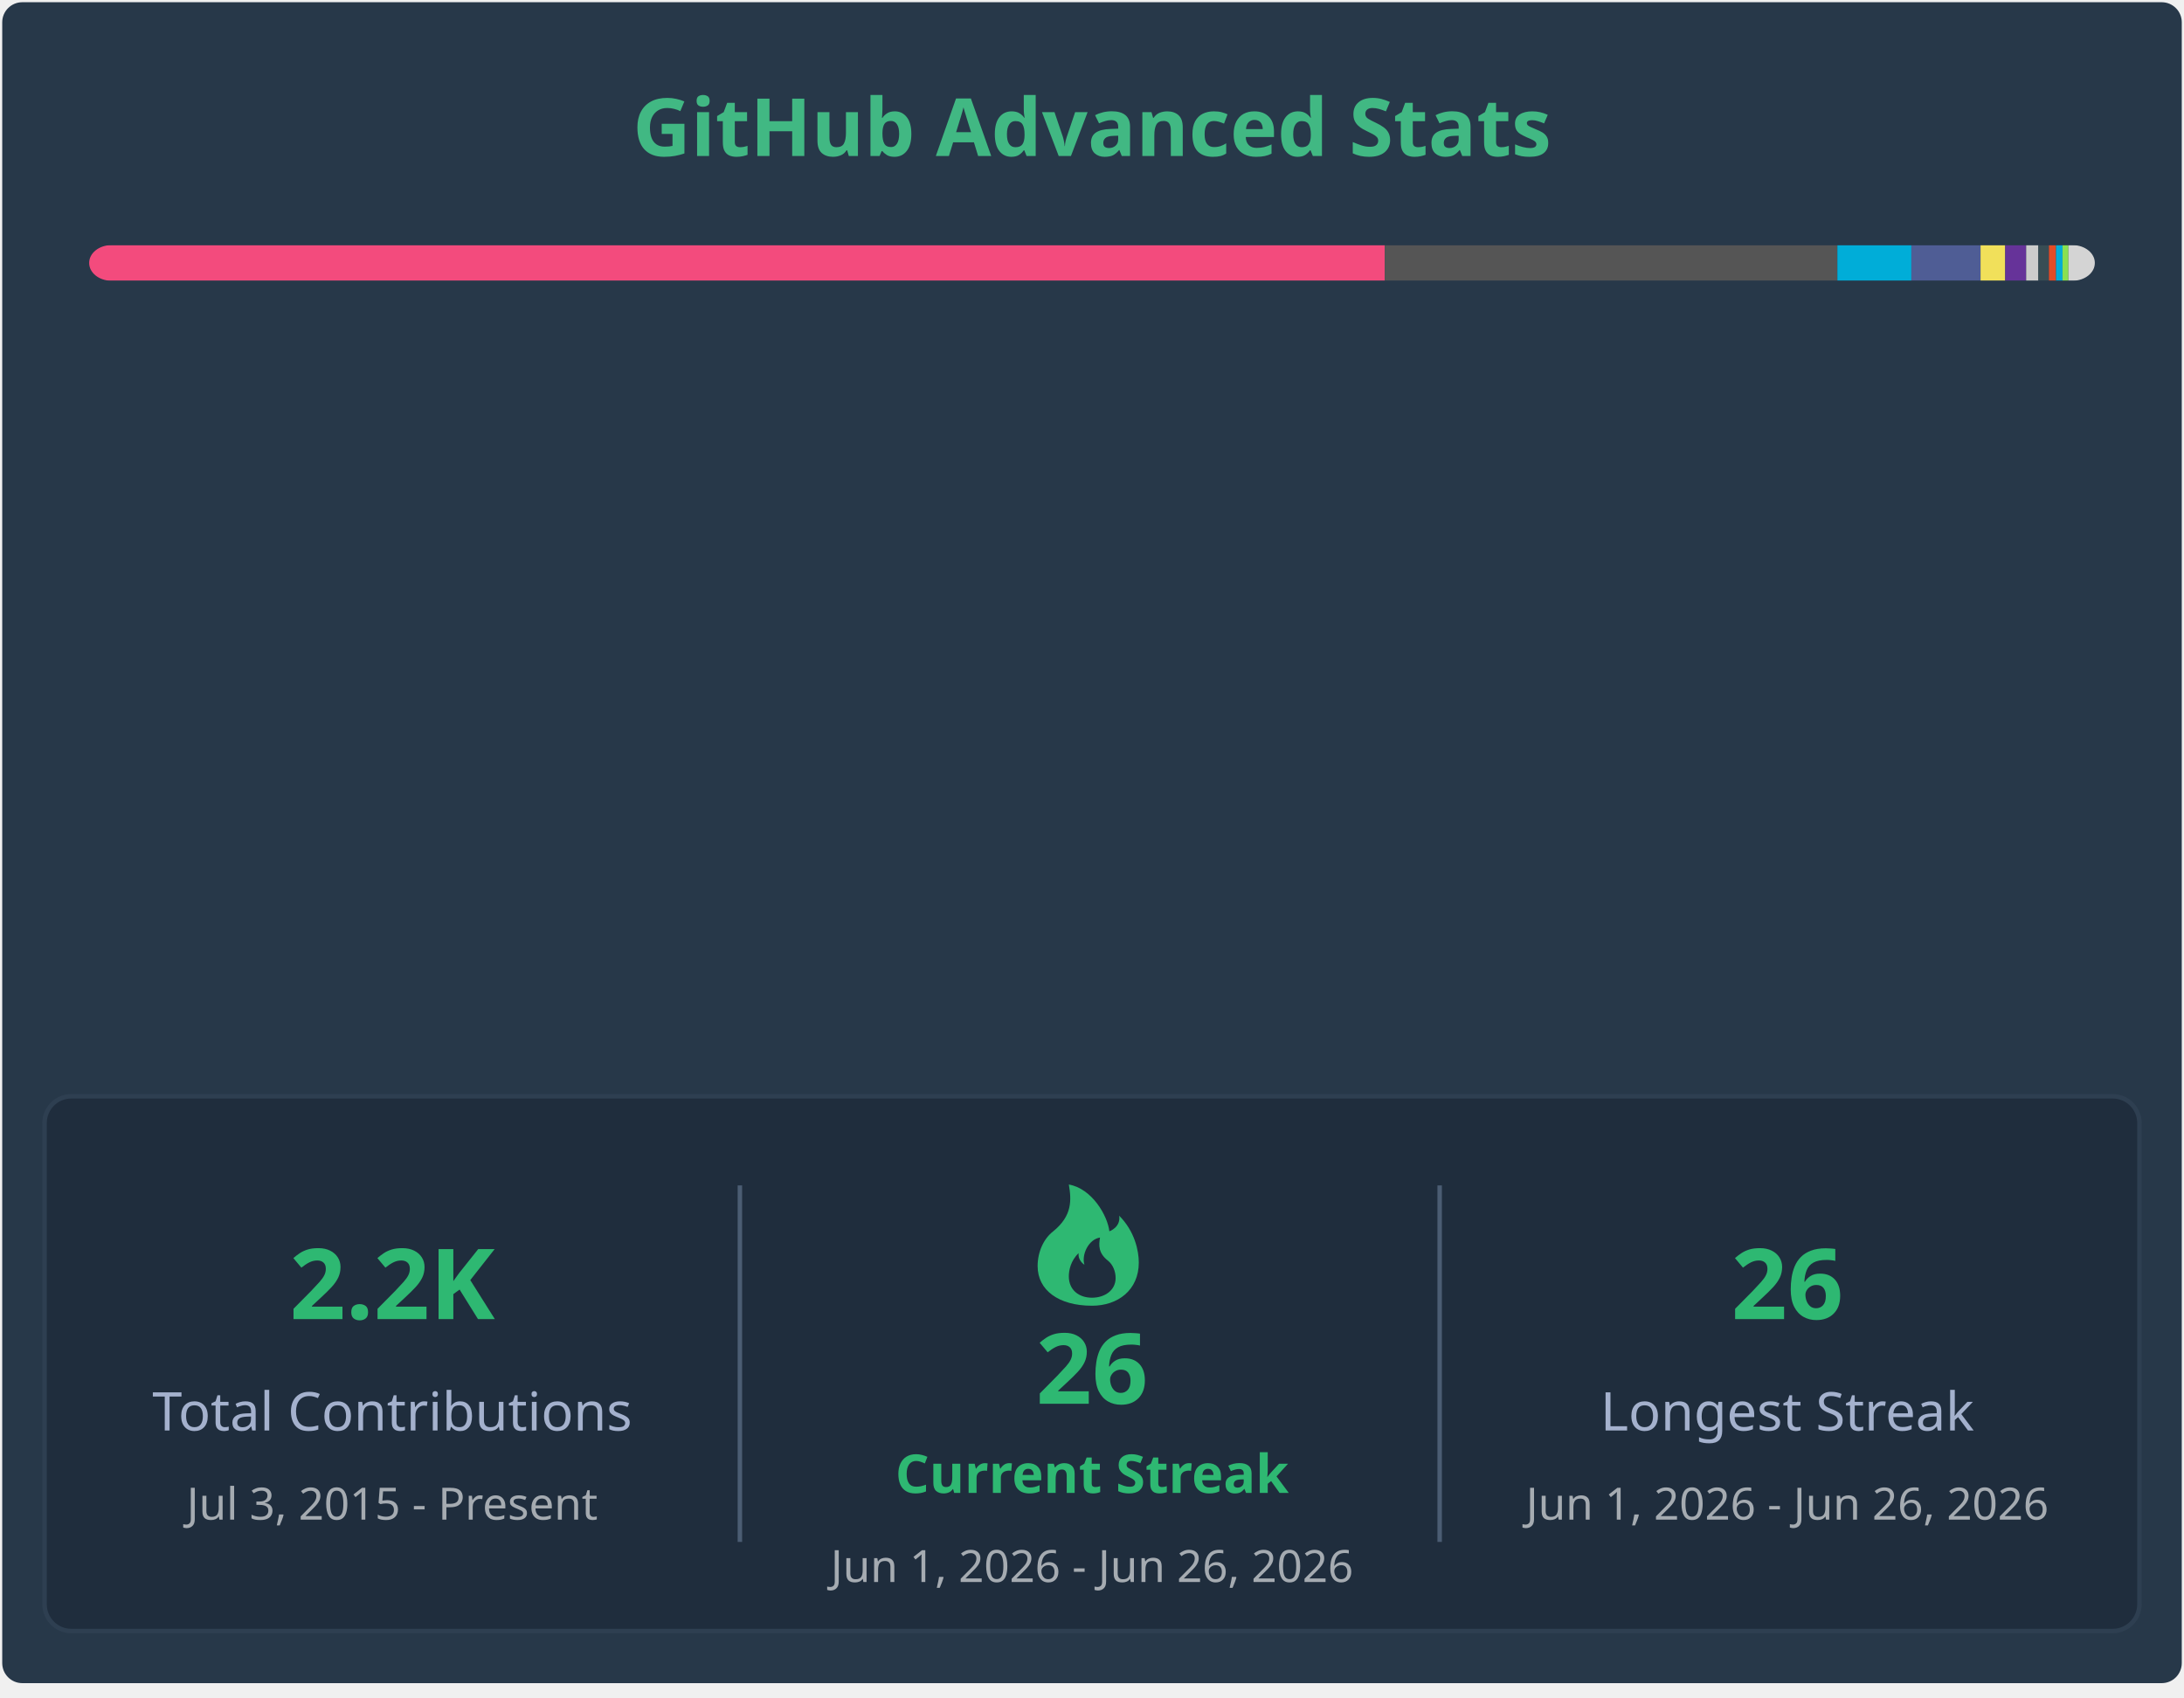
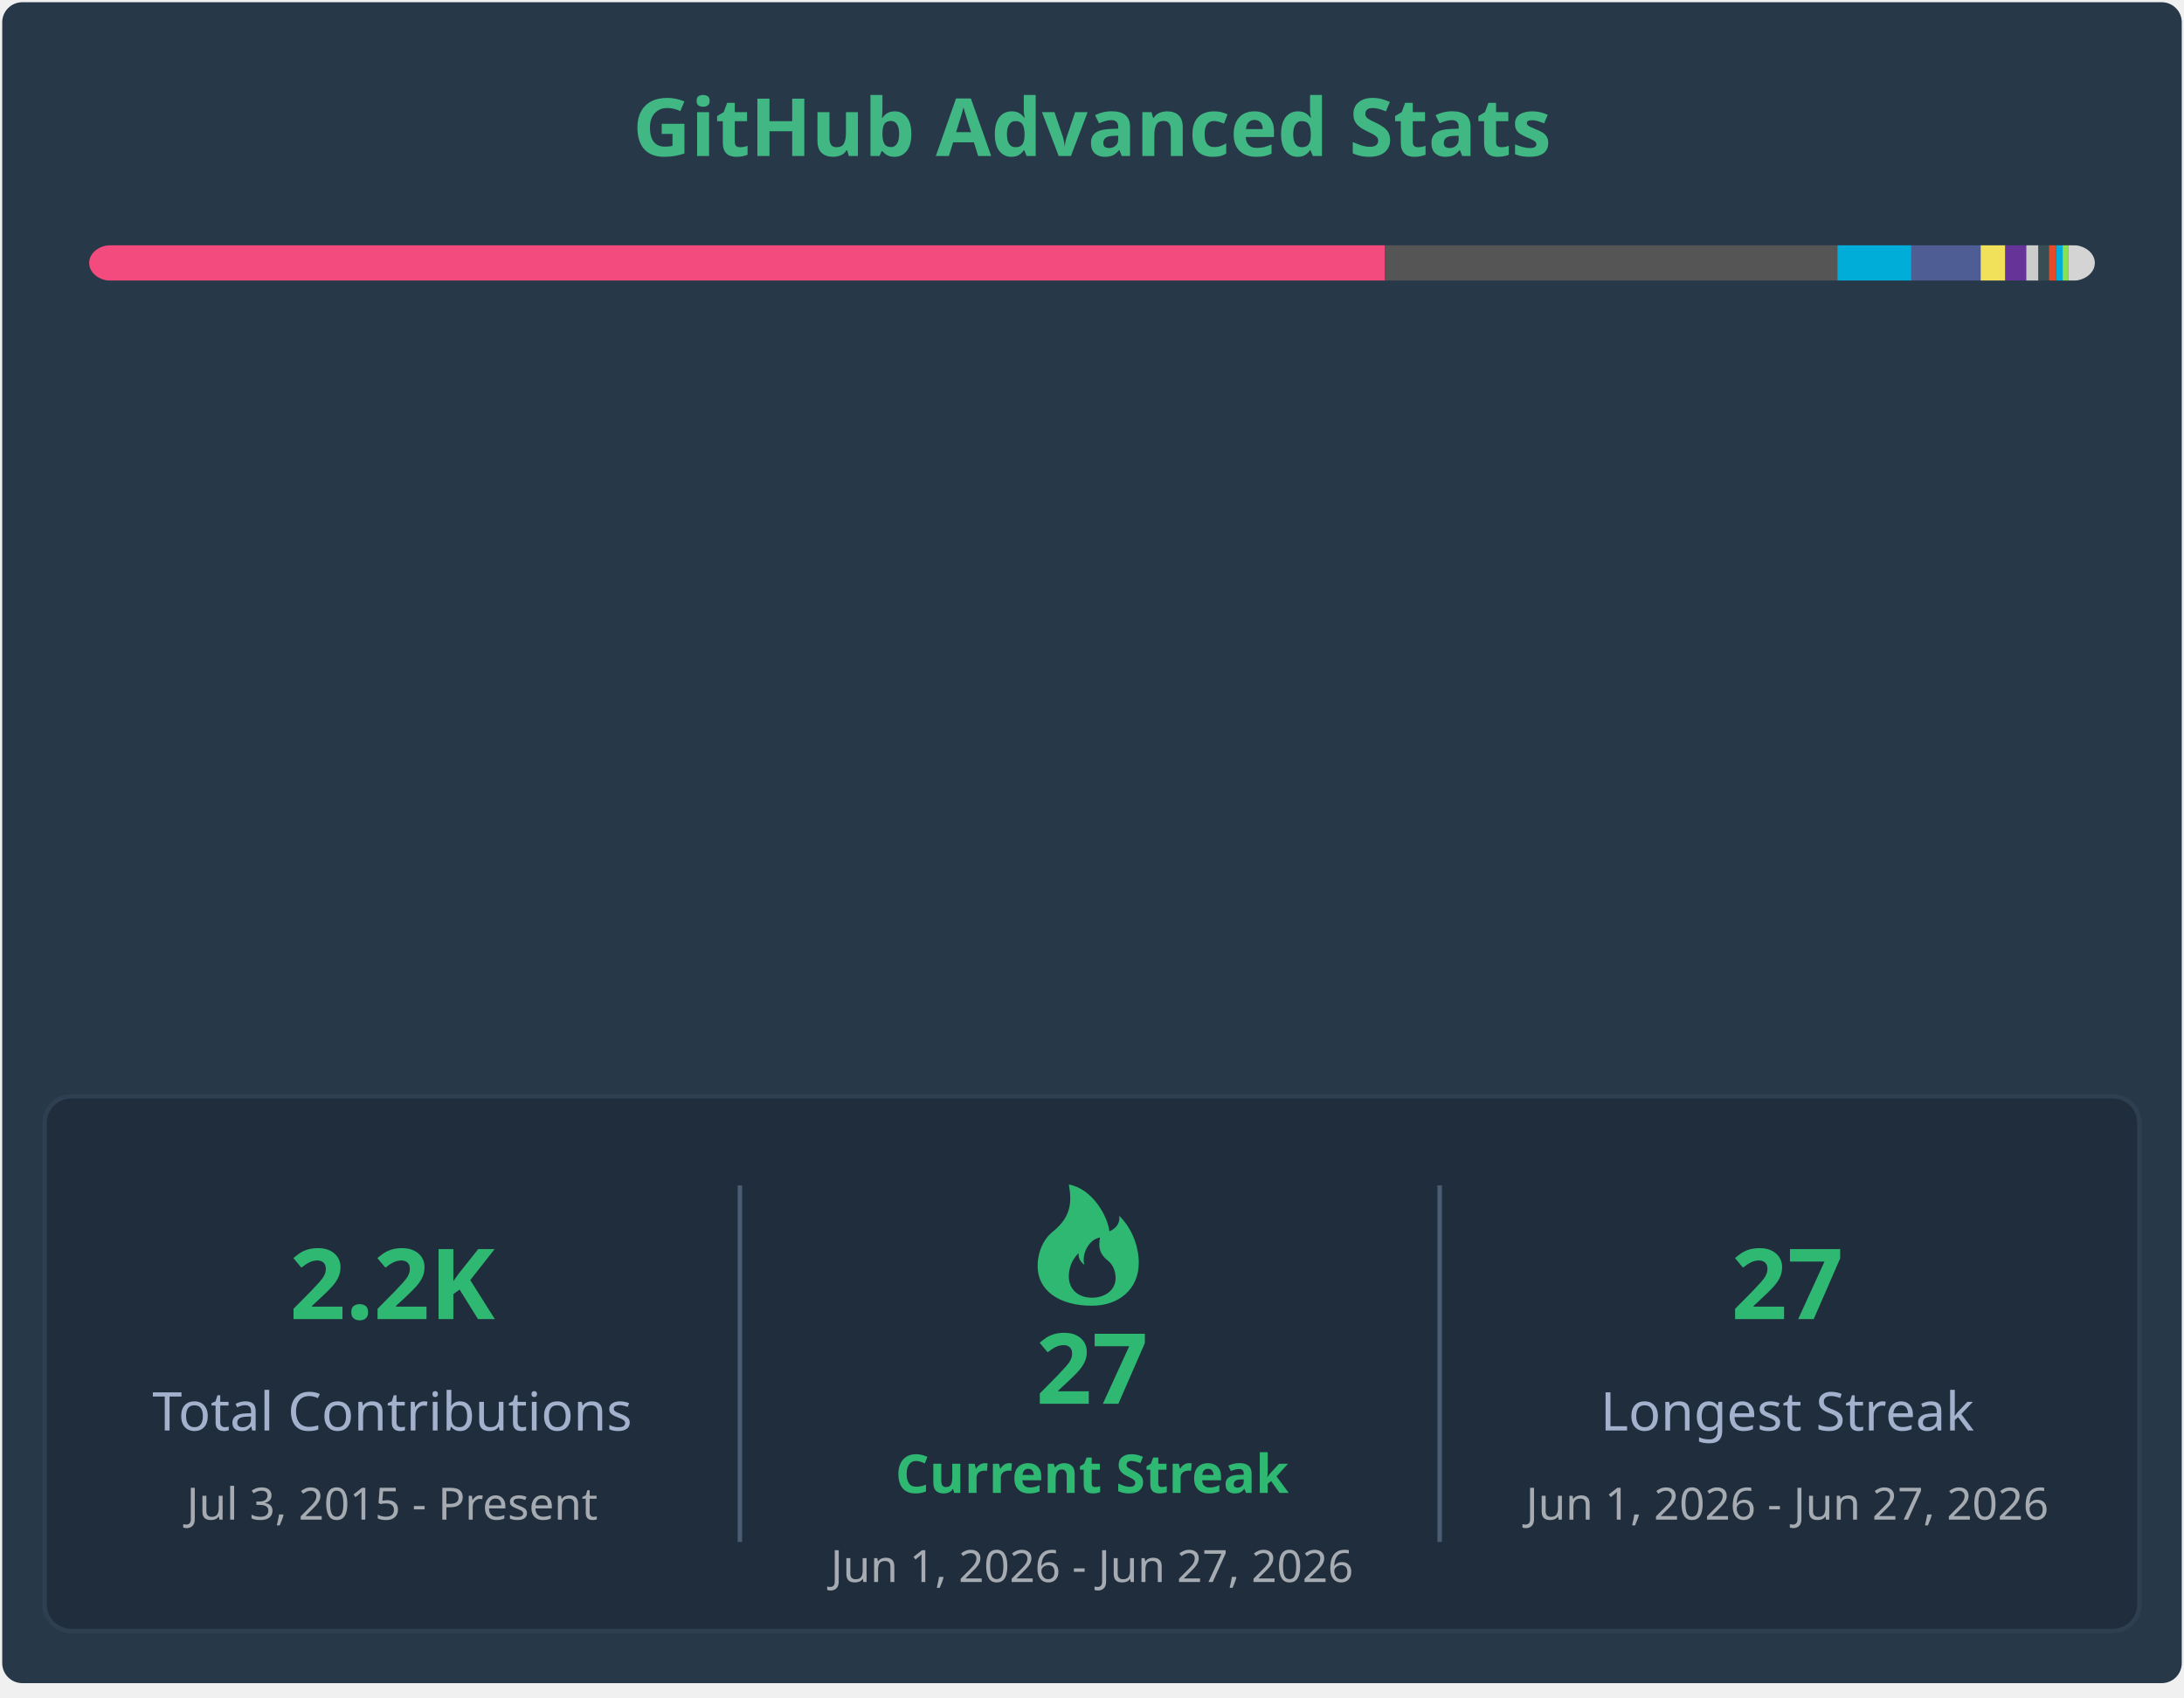
<svg xmlns="http://www.w3.org/2000/svg" width="490" height="381" viewBox="0 0 490 381" fill="none" role="img" aria-labelledby="descId">
  <style>
        .header {
            font: 600 18px 'Segoe UI', Ubuntu, Sans-Serif;
            fill: #41b883;
            animation: fadeInAnimation 0.8s ease-in-out forwards;
        }
        .stat-label {
            font: 600 12px 'Segoe UI', Ubuntu, Sans-Serif;
            fill: #fffefe;
        }
        .stat-value {
            font: 700 12px 'Segoe UI', Ubuntu, Sans-Serif;
            fill: #41b883;
        }
        .lang-name {
            font: 400 11px "Segoe UI", Ubuntu, Sans-Serif;
            fill: #fffefe;
        }
        .stagger {
            opacity: 0;
            animation: fadeInAnimation 0.3s ease-in-out forwards;
        }
        @keyframes fadeInAnimation {
            from { opacity: 0; }
            to { opacity: 1; }
        }
    </style>
  <rect x="0.5" y="0.5" rx="4.5" height="99%" stroke="#e4e2e2" width="489" fill="#273849" stroke-opacity="0" />
  <g transform="translate(245, 35)">
    <text x="0" y="0" class="header" text-anchor="middle">GitHub Advanced Stats</text>
  </g>
  <g transform="translate(20, 55)">
    <mask id="rect-mask">
      <rect x="0" y="0" width="450" height="8" fill="white" rx="5" />
    </mask>
    <rect mask="url(#rect-mask)" x="0" y="0" width="290.686" height="8" fill="#f34b7d" />
    <rect mask="url(#rect-mask)" x="290.686" y="0" width="101.547" height="8" fill="#555555" />
    <rect mask="url(#rect-mask)" x="392.233" y="0" width="16.6" height="8" fill="#00ADD8" />
-     <rect mask="url(#rect-mask)" x="408.833" y="0" width="15.523" height="8" fill="#4F5D95" />
-     <rect mask="url(#rect-mask)" x="424.356" y="0" width="5.533" height="8" fill="#f1e05a" />
-     <rect mask="url(#rect-mask)" x="429.888" y="0" width="4.705" height="8" fill="#663399" />
-     <rect mask="url(#rect-mask)" x="434.593" y="0" width="2.728" height="8" fill="#cccccc" />
-     <rect mask="url(#rect-mask)" x="437.321" y="0" width="2.374" height="8" fill="#384d54" />
-     <rect mask="url(#rect-mask)" x="439.694" y="0" width="1.599" height="8" fill="#e34c26" />
-     <rect mask="url(#rect-mask)" x="441.293" y="0" width="1.455" height="8" fill="#00ADD8" />
-     <rect mask="url(#rect-mask)" x="442.748" y="0" width="1.324" height="8" fill="#89e051" />
-     <rect mask="url(#rect-mask)" x="444.072" y="0" width="5.928" height="8" fill="#d4d4d4" />
+     <rect mask="url(#rect-mask)" x="408.833" y="0" width="15.545" height="8" fill="#4F5D95" />
+     <rect mask="url(#rect-mask)" x="424.377" y="0" width="5.533" height="8" fill="#f1e05a" />
+     <rect mask="url(#rect-mask)" x="429.91" y="0" width="4.705" height="8" fill="#663399" />
+     <rect mask="url(#rect-mask)" x="434.615" y="0" width="2.728" height="8" fill="#cccccc" />
+     <rect mask="url(#rect-mask)" x="437.342" y="0" width="2.374" height="8" fill="#384d54" />
+     <rect mask="url(#rect-mask)" x="439.716" y="0" width="1.599" height="8" fill="#e34c26" />
+     <rect mask="url(#rect-mask)" x="441.315" y="0" width="1.455" height="8" fill="#00ADD8" />
+     <rect mask="url(#rect-mask)" x="442.77" y="0" width="1.324" height="8" fill="#89e051" />
+     <rect mask="url(#rect-mask)" x="444.094" y="0" width="5.906" height="8" fill="#d4d4d4" />
    <g transform="translate(5, 25)">
      <g transform="translate(0, 0)">
        <g transform="translate(0, 0)">
          <g transform="translate(0, 0)" class="stagger" style="animation-delay: 450ms">
            <circle cx="5" cy="6" r="5" fill="#f34b7d" />
            <text x="15" y="10" class="lang-name">C++ 64.60%</text>
          </g>
          <g transform="translate(0, 25)" class="stagger" style="animation-delay: 550ms">
            <circle cx="5" cy="6" r="5" fill="#555555" />
            <text x="15" y="10" class="lang-name">C 22.57%</text>
          </g>
          <g transform="translate(0, 50)" class="stagger" style="animation-delay: 650ms">
            <circle cx="5" cy="6" r="5" fill="#00ADD8" />
            <text x="15" y="10" class="lang-name">Go 3.69%</text>
          </g>
          <g transform="translate(0, 75)" class="stagger" style="animation-delay: 750ms">
            <circle cx="5" cy="6" r="5" fill="#4F5D95" />
            <text x="15" y="10" class="lang-name">PHP 3.45%</text>
          </g>
          <g transform="translate(0, 100)" class="stagger" style="animation-delay: 850ms">
            <circle cx="5" cy="6" r="5" fill="#f1e05a" />
            <text x="15" y="10" class="lang-name">JavaScript 1.23%</text>
          </g>
          <g transform="translate(0, 125)" class="stagger" style="animation-delay: 950ms">
            <circle cx="5" cy="6" r="5" fill="#663399" />
            <text x="15" y="10" class="lang-name">CSS 1.05%</text>
          </g>
        </g>
        <g transform="translate(130, 0)">
          <g transform="translate(0, 0)" class="stagger" style="animation-delay: 450ms">
            <circle cx="5" cy="6" r="5" fill="#cccccc" />
            <text x="15" y="10" class="lang-name">Gettext Catalog 0.61%</text>
          </g>
          <g transform="translate(0, 25)" class="stagger" style="animation-delay: 550ms">
            <circle cx="5" cy="6" r="5" fill="#384d54" />
            <text x="15" y="10" class="lang-name">Dockerfile 0.53%</text>
          </g>
          <g transform="translate(0, 50)" class="stagger" style="animation-delay: 650ms">
            <circle cx="5" cy="6" r="5" fill="#e34c26" />
            <text x="15" y="10" class="lang-name">HTML 0.36%</text>
          </g>
          <g transform="translate(0, 75)" class="stagger" style="animation-delay: 750ms">
            <circle cx="5" cy="6" r="5" fill="#00ADD8" />
            <text x="15" y="10" class="lang-name">Go Template 0.32%</text>
          </g>
          <g transform="translate(0, 100)" class="stagger" style="animation-delay: 850ms">
            <circle cx="5" cy="6" r="5" fill="#89e051" />
            <text x="15" y="10" class="lang-name">Shell 0.29%</text>
          </g>
          <g transform="translate(0, 125)" class="stagger" style="animation-delay: 950ms">
            <circle cx="5" cy="6" r="5" fill="#d4d4d4" />
-             <text x="15" y="10" class="lang-name">Others 1.32%</text>
+             <text x="15" y="10" class="lang-name">Others 1.31%</text>
          </g>
        </g>
      </g>
      <g transform="translate(295, 2)">
        <g transform="translate(0, 2)" class="stagger" style="animation-delay: 0ms">
          <text x="0" y="10" class="stat-label">Total Commits:</text>
-           <text x="115" y="10" class="stat-value">911</text>
+           <text x="115" y="10" class="stat-value">913</text>
        </g>
        <g transform="translate(0, 24)" class="stagger" style="animation-delay: 100ms">
          <text x="0" y="10" class="stat-label">Merged PRs:</text>
          <text x="115" y="10" class="stat-value">137</text>
        </g>
        <g transform="translate(0, 46)" class="stagger" style="animation-delay: 200ms">
          <text x="0" y="10" class="stat-label">Code Reviews:</text>
          <text x="115" y="10" class="stat-value">2</text>
        </g>
        <g transform="translate(0, 68)" class="stagger" style="animation-delay: 300ms">
          <text x="0" y="10" class="stat-label">Total Issues:</text>
          <text x="115" y="10" class="stat-value">108</text>
        </g>
        <g transform="translate(0, 90)" class="stagger" style="animation-delay: 400ms">
          <text x="0" y="10" class="stat-label">Total Stars:</text>
          <text x="115" y="10" class="stat-value">6</text>
        </g>
        <g transform="translate(0, 112)" class="stagger" style="animation-delay: 500ms">
          <text x="0" y="10" class="stat-label">Total Repositories:</text>
          <text x="115" y="10" class="stat-value">14</text>
        </g>
        <g transform="translate(0, 134)" class="stagger" style="animation-delay: 600ms">
          <text x="0" y="10" class="stat-label">Followers:</text>
          <text x="115" y="10" class="stat-value">9</text>
        </g>
      </g>
    </g>
  </g>
  <g transform="translate(10, 246)">
    <rect width="470" height="120" rx="6" fill="#1f2d3d" stroke="#2e3f51" stroke-width="1" />
    <g transform="translate(0, 20)">
      <text x="78" y="30" fill="#2eb872" font-family="Segoe UI, Ubuntu, sans-serif" font-weight="bold" font-size="22px" text-anchor="middle">
                2.2K
            </text>
      <text x="78" y="55" fill="#a4b1cd" font-family="Segoe UI, Ubuntu, sans-serif" font-size="12px" text-anchor="middle">
                Total Contributions
            </text>
      <text x="78" y="75" fill="#ffffff" opacity="0.6" font-family="Segoe UI, Ubuntu, sans-serif" font-size="10px" text-anchor="middle">
                Jul  3, 2015 - Present
            </text>
    </g>
    <line x1="156" y1="20" x2="156" y2="100" stroke="#4b5d73" stroke-width="1" />
    <g transform="translate(156, 15)">
      <path d="M79,32 C84.8,32 89.5,28.5 89.5,22.3 C89.5,19.7 88.6,15.3 85.1,11.8 C85.5,14.4 82.9,15.3 82.9,15.3 C82.5,11.8 79,5.7 73.8,4.8 C74.4,8.3 74.6,11.8 70.3,15.3 C68.1,17 66.8,20 66.8,23.1 C66.8,28.5 71.5,32 79,32 M79,30.2 C76.1,30.2 73.8,28.5 73.8,25.4 C73.8,24.1 74.2,21.9 76,20.2 C75.8,21.9 77.3,22.8 77.3,22.8 C76.6,20.6 78.2,17.1 80.8,16.7 C80.5,18.4 80.4,20.2 82.6,21.9 C83.7,22.8 84.3,24.3 84.3,25.8 C84.3,28.5 81.9,30.2 79,30.2" fill="#2eb872" />
      <text x="79" y="54" fill="#2eb872" font-family="Segoe UI, Ubuntu, sans-serif" font-weight="bold" font-size="22px" text-anchor="middle">
-                 26
+                 27
            </text>
      <text x="79" y="74" fill="#2eb872" font-family="Segoe UI, Ubuntu, sans-serif" font-weight="bold" font-size="12px" text-anchor="middle">
                Current Streak
            </text>
      <text x="79" y="94" fill="#ffffff" opacity="0.6" font-family="Segoe UI, Ubuntu, sans-serif" font-size="10px" text-anchor="middle">
-                 Jun  1, 2026 - Jun 26, 2026
+                 Jun  1, 2026 - Jun 27, 2026
            </text>
    </g>
    <line x1="313" y1="20" x2="313" y2="100" stroke="#4b5d73" stroke-width="1" />
    <g transform="translate(313, 20)">
      <text x="78" y="30" fill="#2eb872" font-family="Segoe UI, Ubuntu, sans-serif" font-weight="bold" font-size="22px" text-anchor="middle">
-                 26
+                 27
            </text>
      <text x="78" y="55" fill="#a4b1cd" font-family="Segoe UI, Ubuntu, sans-serif" font-size="12px" text-anchor="middle">
                Longest Streak
            </text>
      <text x="78" y="75" fill="#ffffff" opacity="0.6" font-family="Segoe UI, Ubuntu, sans-serif" font-size="10px" text-anchor="middle">
-                 Jun  1, 2026 - Jun 26, 2026
+                 Jun  1, 2026 - Jun 27, 2026
            </text>
    </g>
  </g>
</svg>
